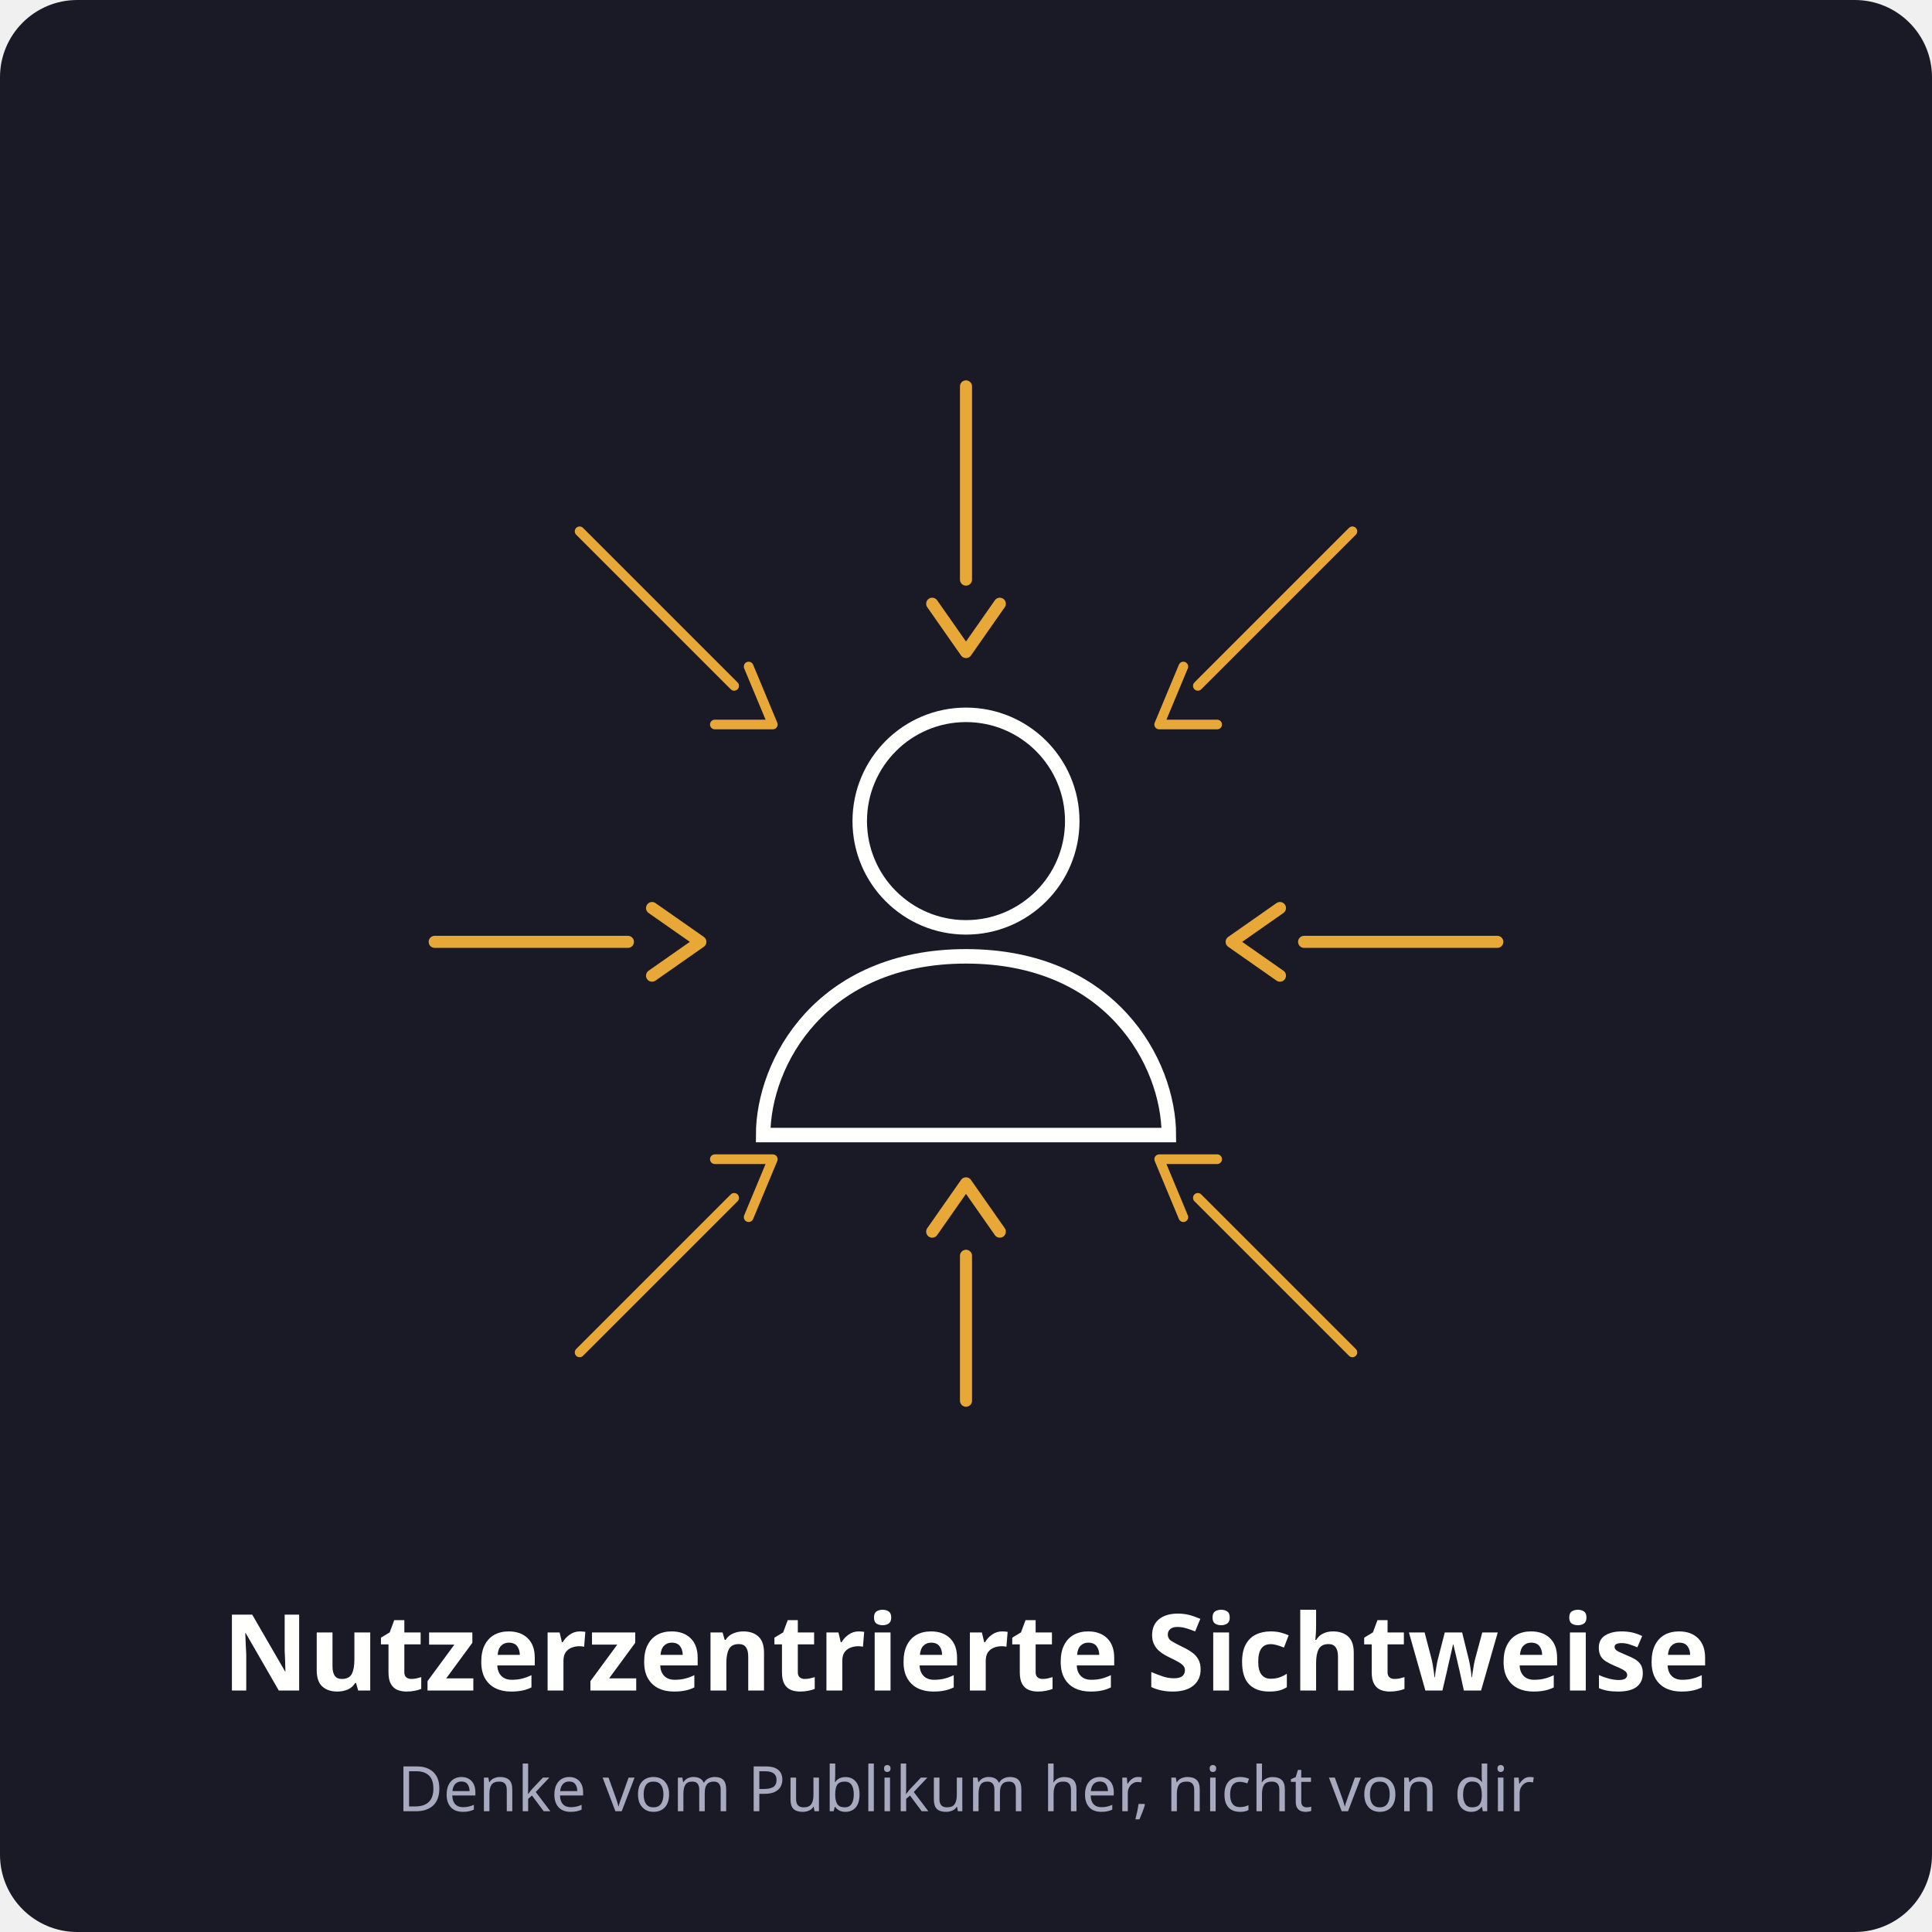
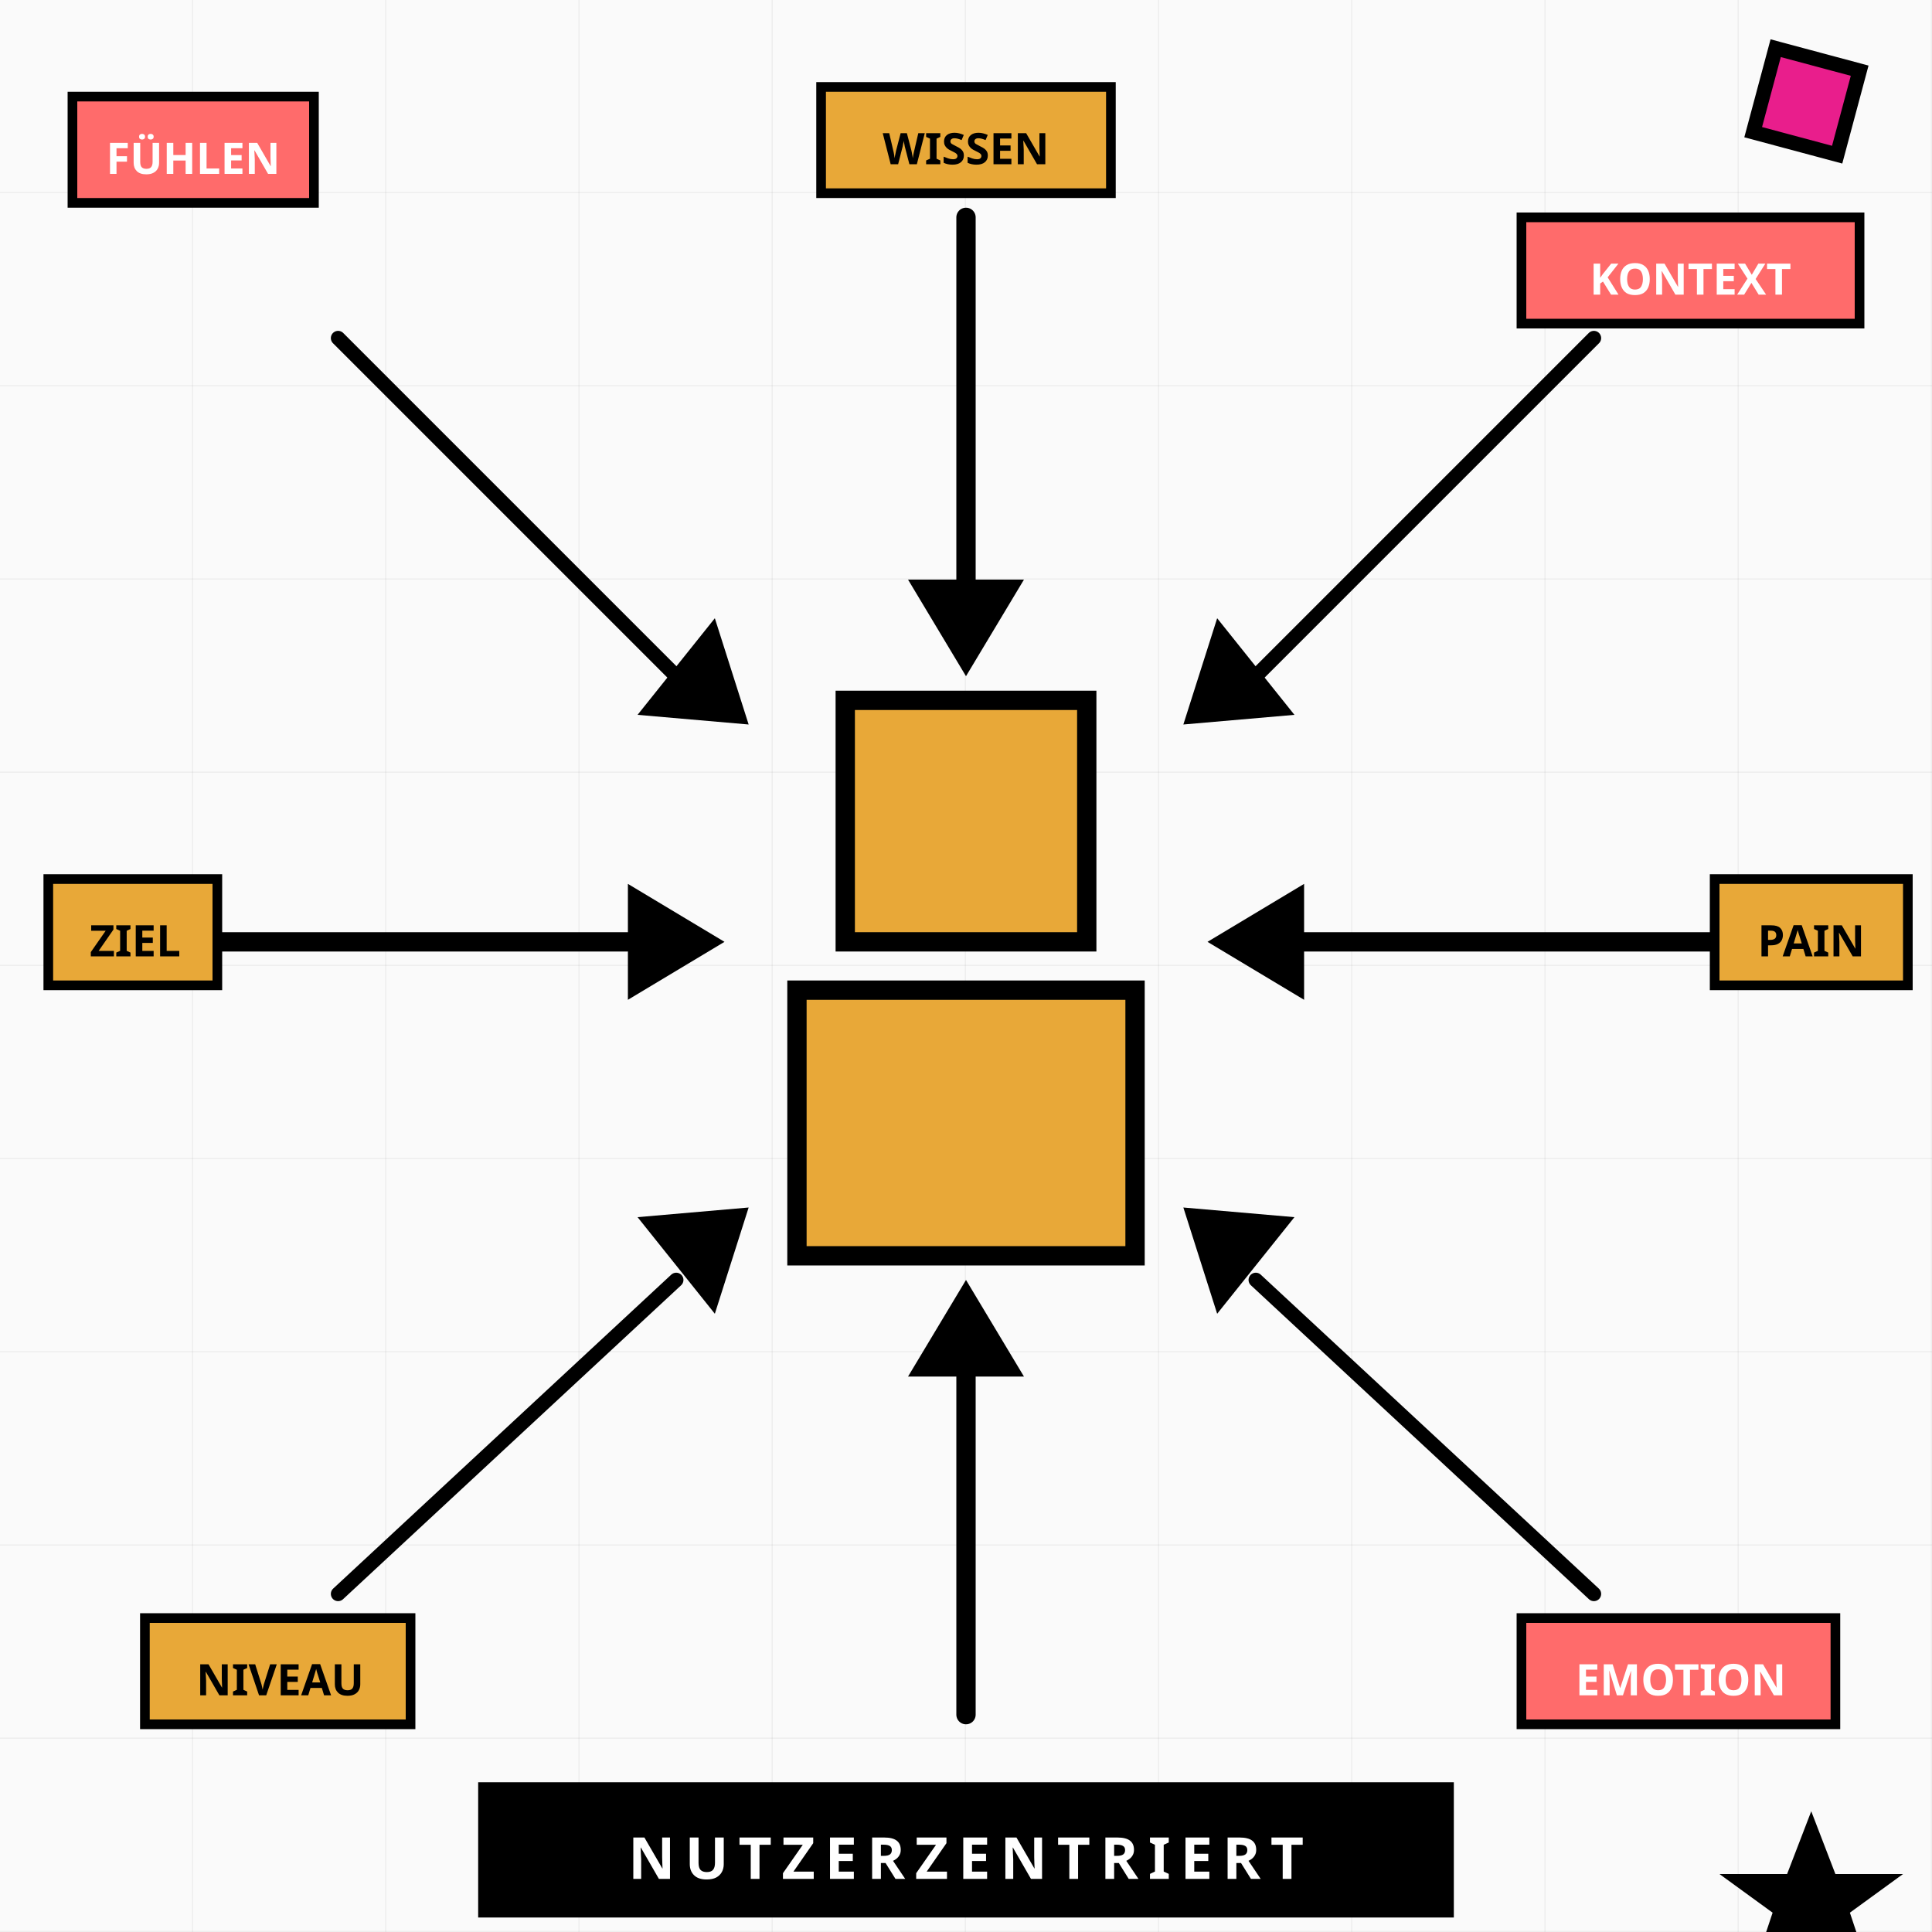
- <svg xmlns="http://www.w3.org/2000/svg" viewBox="0 0 400 400" fill="none">
-   <rect width="400" height="400" rx="16" fill="#1A1926" />
-   <circle cx="200" cy="170" r="22" fill="none" stroke="#FFFFFE" stroke-width="3" />
-   <path d="M200 198 C170 198 158 220 158 235 L242 235 C242 220 230 198 200 198Z" fill="none" stroke="#FFFFFE" stroke-width="3" />
-   <line x1="200" y1="80" x2="200" y2="120" stroke="#E8A838" stroke-width="2.5" stroke-linecap="round" />
-   <path d="M193 125 L200 135 L207 125" fill="none" stroke="#E8A838" stroke-width="2.5" stroke-linecap="round" stroke-linejoin="round" />
-   <line x1="200" y1="290" x2="200" y2="260" stroke="#E8A838" stroke-width="2.5" stroke-linecap="round" />
-   <path d="M193 255 L200 245 L207 255" fill="none" stroke="#E8A838" stroke-width="2.5" stroke-linecap="round" stroke-linejoin="round" />
-   <line x1="90" y1="195" x2="130" y2="195" stroke="#E8A838" stroke-width="2.5" stroke-linecap="round" />
-   <path d="M135 188 L145 195 L135 202" fill="none" stroke="#E8A838" stroke-width="2.5" stroke-linecap="round" stroke-linejoin="round" />
-   <line x1="310" y1="195" x2="270" y2="195" stroke="#E8A838" stroke-width="2.5" stroke-linecap="round" />
-   <path d="M265 188 L255 195 L265 202" fill="none" stroke="#E8A838" stroke-width="2.5" stroke-linecap="round" stroke-linejoin="round" />
-   <line x1="120" y1="110" x2="152" y2="142" stroke="#E8A838" stroke-width="2" stroke-linecap="round" />
-   <path d="M148 150 L160 150 L155 138" fill="none" stroke="#E8A838" stroke-width="2" stroke-linecap="round" stroke-linejoin="round" />
-   <line x1="280" y1="110" x2="248" y2="142" stroke="#E8A838" stroke-width="2" stroke-linecap="round" />
-   <path d="M245 138 L240 150 L252 150" fill="none" stroke="#E8A838" stroke-width="2" stroke-linecap="round" stroke-linejoin="round" />
-   <line x1="120" y1="280" x2="152" y2="248" stroke="#E8A838" stroke-width="2" stroke-linecap="round" />
-   <path d="M155 252 L160 240 L148 240" fill="none" stroke="#E8A838" stroke-width="2" stroke-linecap="round" stroke-linejoin="round" />
-   <line x1="280" y1="280" x2="248" y2="248" stroke="#E8A838" stroke-width="2" stroke-linecap="round" />
-   <path d="M252 240 L240 240 L245 252" fill="none" stroke="#E8A838" stroke-width="2" stroke-linecap="round" stroke-linejoin="round" />
-   <text x="200" y="350" text-anchor="middle" font-family="system-ui,sans-serif" font-size="22" font-weight="700" fill="#FFFFFE">Nutzerzentrierte Sichtweise</text>
-   <text x="200" y="375" text-anchor="middle" font-family="system-ui,sans-serif" font-size="13" fill="#A7A9BE">Denke vom Publikum her, nicht von dir</text>
+ <svg xmlns="http://www.w3.org/2000/svg" viewBox="0 0 400 400">
+   <rect width="400" height="400" fill="#FAFAFA" />
+   <defs>
+     <pattern id="grid-nz" x="0" y="0" width="40" height="40" patternUnits="userSpaceOnUse">
+       <line x1="40" y1="0" x2="40" y2="40" stroke="#000" stroke-width="0.5" opacity="0.05" />
+       <line x1="0" y1="40" x2="40" y2="40" stroke="#000" stroke-width="0.5" opacity="0.05" />
+     </pattern>
+   </defs>
+   <rect width="400" height="400" fill="url(#grid-nz)" />
+   <rect x="175" y="145" width="50" height="50" fill="#E8A838" stroke="#000" stroke-width="4" />
+   <rect x="165" y="205" width="70" height="55" fill="#E8A838" stroke="#000" stroke-width="4" />
+   <line x1="200" y1="45" x2="200" y2="120" stroke="#000" stroke-width="4" stroke-linecap="round" />
+   <polygon points="188,120 200,140 212,120" fill="#000" />
+   <line x1="200" y1="355" x2="200" y2="285" stroke="#000" stroke-width="4" stroke-linecap="round" />
+   <polygon points="188,285 200,265 212,285" fill="#000" />
+   <line x1="45" y1="195" x2="130" y2="195" stroke="#000" stroke-width="4" stroke-linecap="round" />
+   <polygon points="130,183 150,195 130,207" fill="#000" />
+   <line x1="355" y1="195" x2="270" y2="195" stroke="#000" stroke-width="4" stroke-linecap="round" />
+   <polygon points="270,183 250,195 270,207" fill="#000" />
+   <line x1="70" y1="70" x2="140" y2="140" stroke="#000" stroke-width="3" stroke-linecap="round" />
+   <polygon points="132,148 155,150 148,128" fill="#000" />
+   <line x1="330" y1="70" x2="260" y2="140" stroke="#000" stroke-width="3" stroke-linecap="round" />
+   <polygon points="252,128 245,150 268,148" fill="#000" />
+   <line x1="70" y1="330" x2="140" y2="265" stroke="#000" stroke-width="3" stroke-linecap="round" />
+   <polygon points="148,272 155,250 132,252" fill="#000" />
+   <line x1="330" y1="330" x2="260" y2="265" stroke="#000" stroke-width="3" stroke-linecap="round" />
+   <polygon points="268,252 245,250 252,272" fill="#000" />
+   <rect x="15" y="20" width="50" height="22" fill="#FF6B6B" stroke="#000" stroke-width="2" />
+   <text x="40" y="36" font-family="system-ui, sans-serif" font-size="9" font-weight="900" fill="#FFF" text-anchor="middle">FÜHLEN</text>
+   <rect x="170" y="18" width="60" height="22" fill="#E8A838" stroke="#000" stroke-width="2" />
+   <text x="200" y="34" font-family="system-ui, sans-serif" font-size="9" font-weight="900" fill="#000" text-anchor="middle">WISSEN</text>
+   <rect x="315" y="45" width="70" height="22" fill="#FF6B6B" stroke="#000" stroke-width="2" />
+   <text x="350" y="61" font-family="system-ui, sans-serif" font-size="9" font-weight="900" fill="#FFF" text-anchor="middle">KONTEXT</text>
+   <rect x="10" y="182" width="35" height="22" fill="#E8A838" stroke="#000" stroke-width="2" />
+   <text x="28" y="198" font-family="system-ui, sans-serif" font-size="9" font-weight="900" fill="#000" text-anchor="middle">ZIEL</text>
+   <rect x="355" y="182" width="40" height="22" fill="#E8A838" stroke="#000" stroke-width="2" />
+   <text x="375" y="198" font-family="system-ui, sans-serif" font-size="9" font-weight="900" fill="#000" text-anchor="middle">PAIN</text>
+   <rect x="30" y="335" width="55" height="22" fill="#E8A838" stroke="#000" stroke-width="2" />
+   <text x="58" y="351" font-family="system-ui, sans-serif" font-size="9" font-weight="900" fill="#000" text-anchor="middle">NIVEAU</text>
+   <rect x="315" y="335" width="65" height="22" fill="#FF6B6B" stroke="#000" stroke-width="2" />
+   <text x="348" y="351" font-family="system-ui, sans-serif" font-size="9" font-weight="900" fill="#FFF" text-anchor="middle">EMOTION</text>
+   <rect x="100" y="370" width="200" height="26" fill="#000" stroke="#000" stroke-width="2" />
+   <text x="200" y="389" font-family="system-ui, sans-serif" font-size="12" font-weight="900" fill="#FFF" text-anchor="middle" letter-spacing="2">NUTZERZENTRIERT</text>
+   <polygon points="375,375 380,388 394,388 383,396 387,408 375,400 363,408 367,396 356,388 370,388" fill="#000" />
+   <rect x="365" y="12" width="18" height="18" fill="#E91E8C" stroke="#000" stroke-width="3" transform="rotate(15 374 21)" />
</svg>
